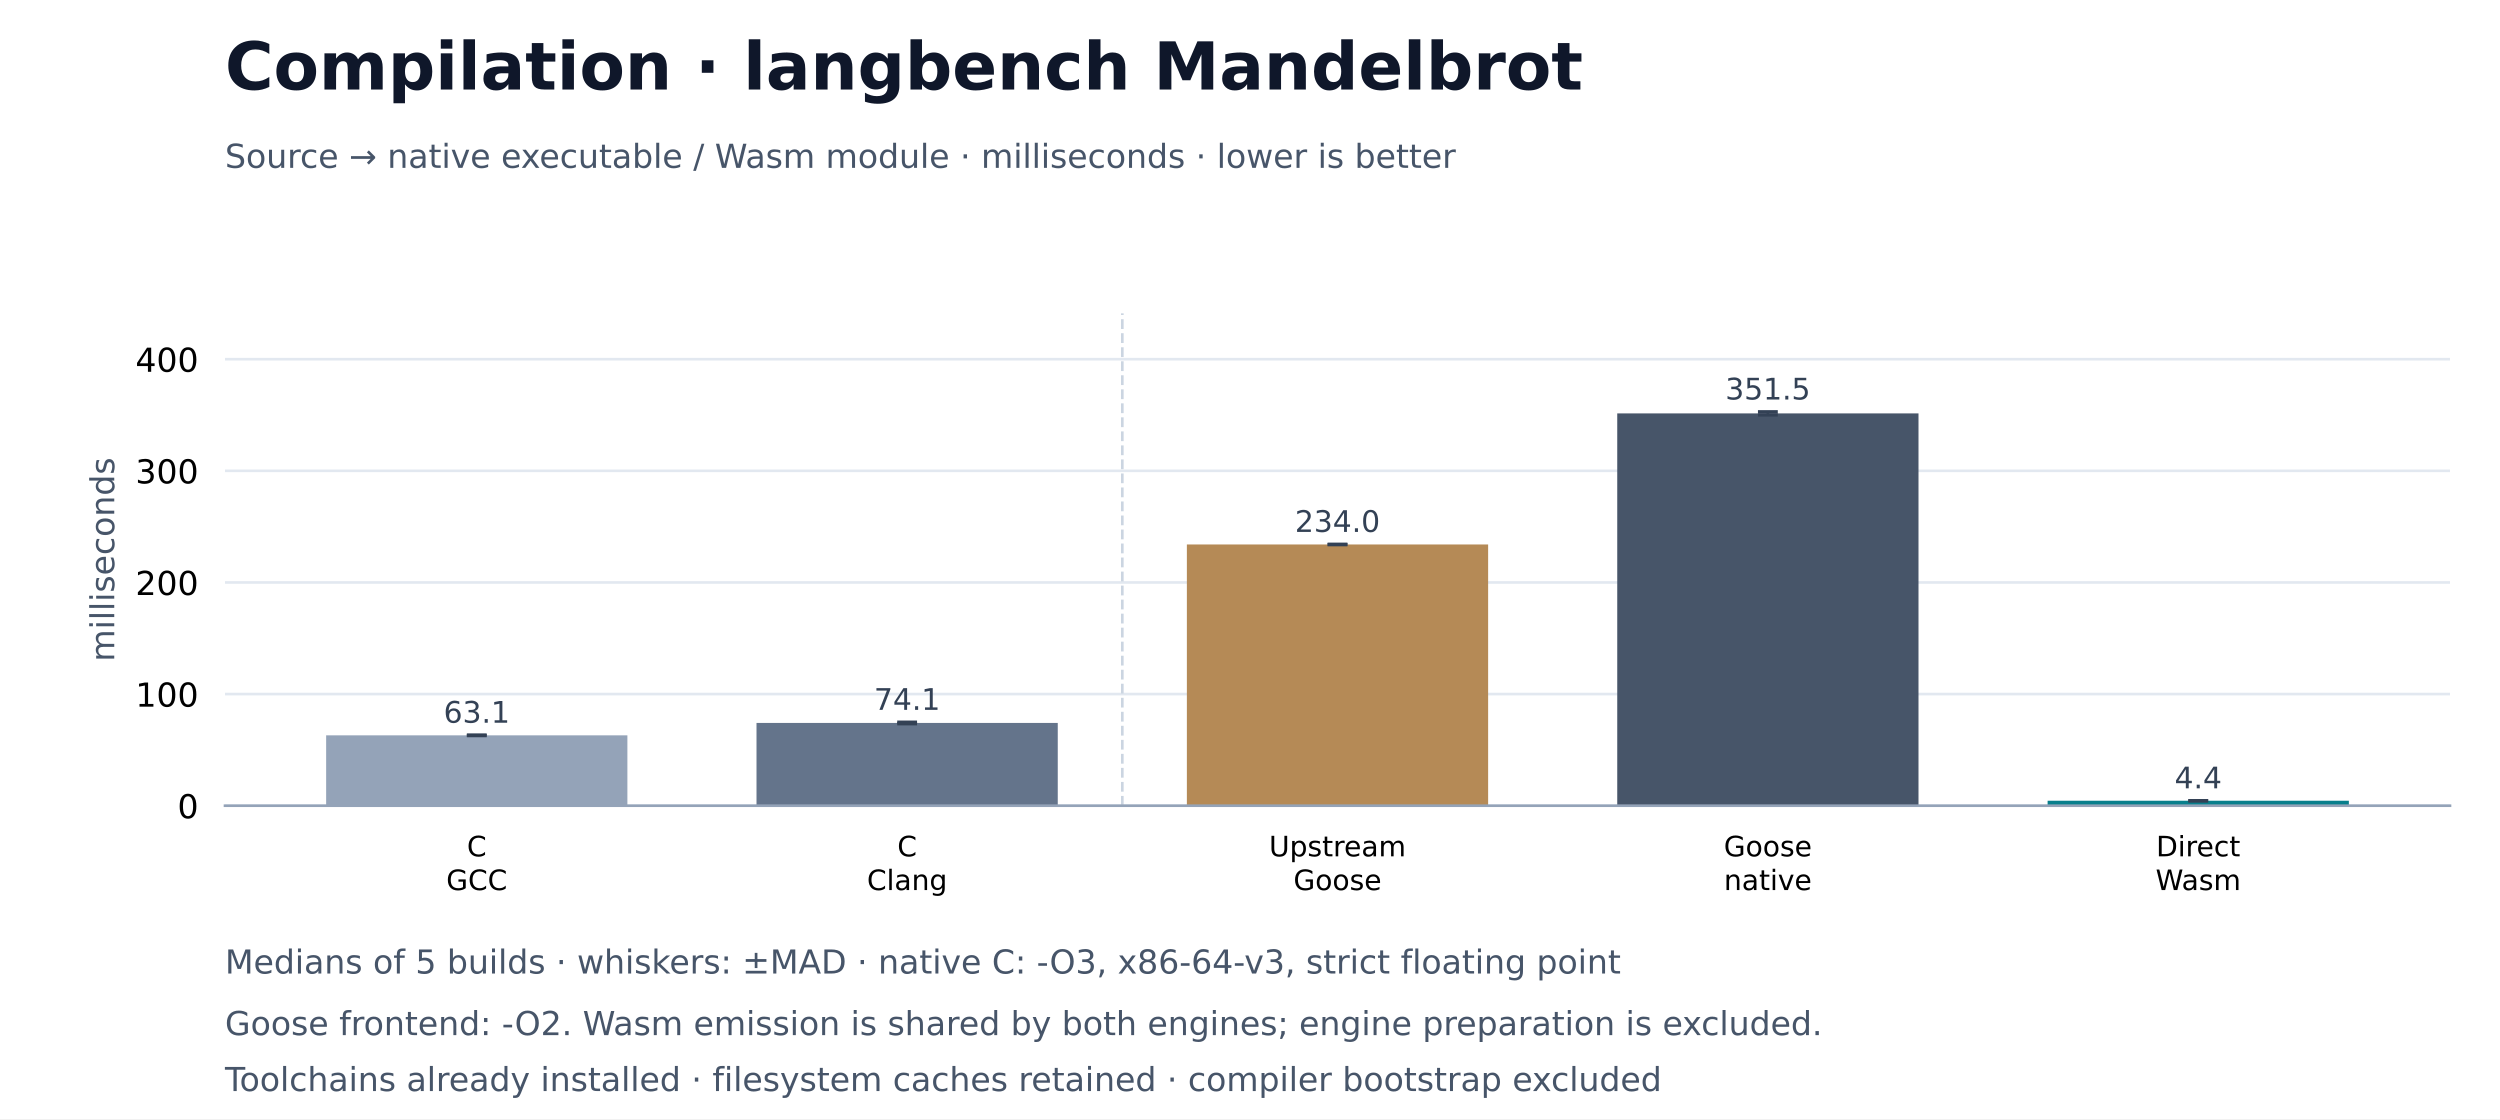
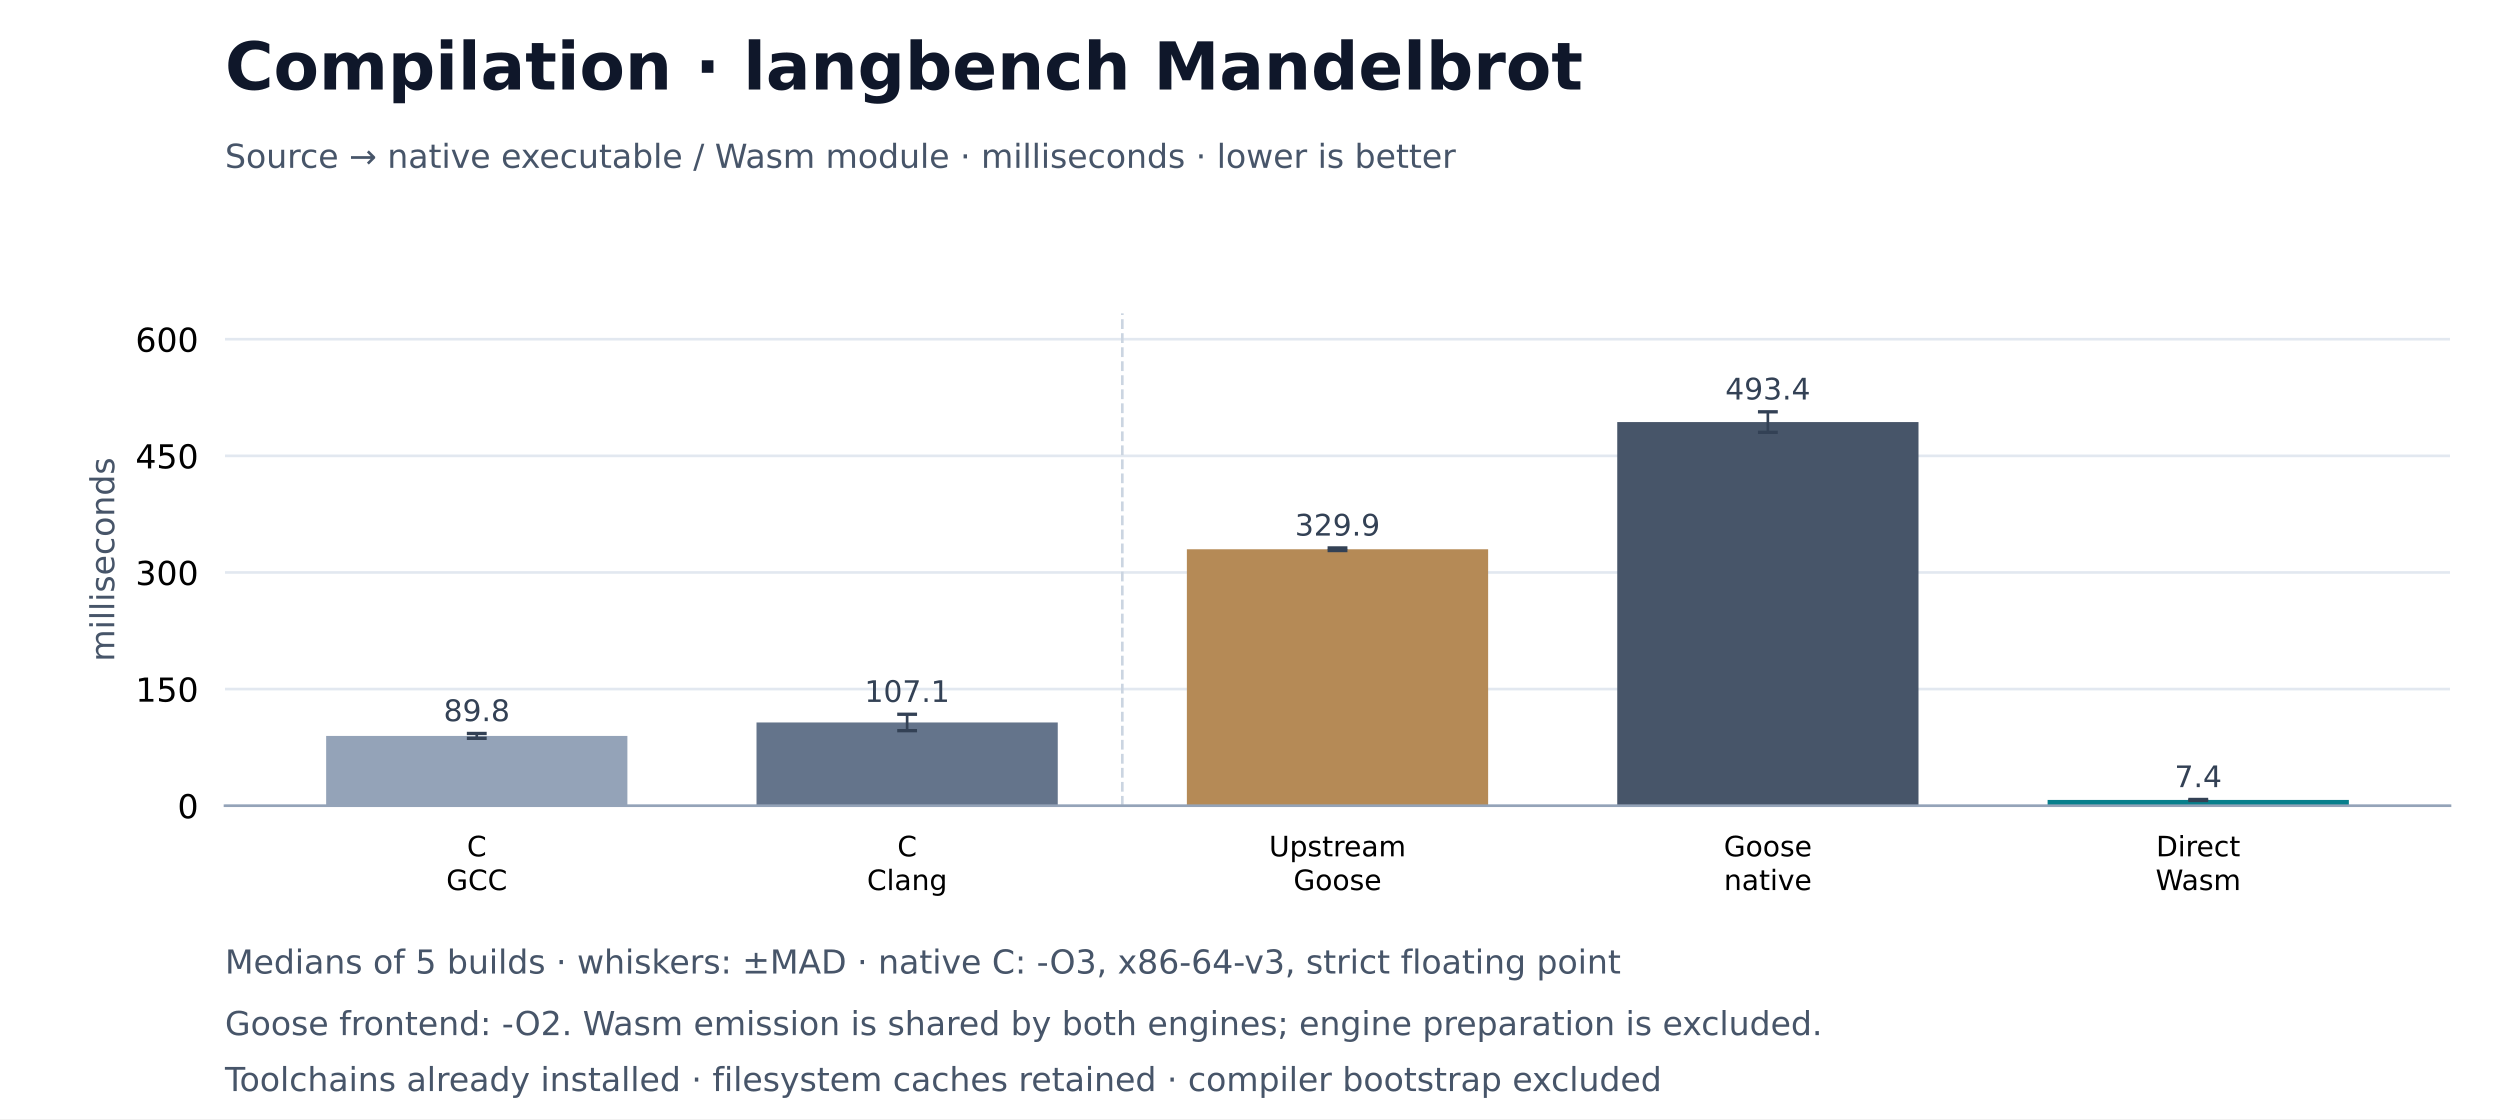
<svg xmlns="http://www.w3.org/2000/svg" xmlns:xlink="http://www.w3.org/1999/xlink" width="756pt" height="338.4pt" viewBox="0 0 756 338.4" version="1.1">
  <defs>
    <style type="text/css">*{stroke-linejoin: round; stroke-linecap: butt}</style>
  </defs>
  <g id="figure_1">
    <g id="patch_1">
      <path d="M 0 338.4 L 756 338.4 L 756 0 L 0 0 z " style="fill: #ffffff" />
    </g>
    <g id="axes_1">
      <g id="patch_2">
        <path d="M 68.04 243.648 L 740.88 243.648 L 740.88 94.752 L 68.04 94.752 z " style="fill: #ffffff" />
      </g>
      <g id="matplotlib.axis_1">
        <g id="xtick_1">
          <g id="line2d_1" />
          <g id="text_1">
            <text style="font-size: 8.5px; font-family: 'DejaVu Sans'" transform="translate(141.206 258.9568)">C</text>
            <text style="font-size: 8.5px; font-family: 'DejaVu Sans'" transform="translate(134.9453 269.1585)">GCC</text>
          </g>
        </g>
        <g id="xtick_2">
          <g id="line2d_2" />
          <g id="text_2">
            <text style="font-size: 8.5px; font-family: 'DejaVu Sans'" transform="translate(271.3492 258.9568)">C</text>
            <text style="font-size: 8.5px; font-family: 'DejaVu Sans'" transform="translate(262.1725 269.1592)">Clang</text>
          </g>
        </g>
        <g id="xtick_3">
          <g id="line2d_3" />
          <g id="text_3">
            <text style="font-size: 8.5px; font-family: 'DejaVu Sans'" transform="translate(383.7585 258.9568)">Upstream</text>
            <text style="font-size: 8.5px; font-family: 'DejaVu Sans'" transform="translate(391.1369 269.1585)">Goose</text>
          </g>
        </g>
        <g id="xtick_4">
          <g id="line2d_4" />
          <g id="text_4">
            <text style="font-size: 8.5px; font-family: 'DejaVu Sans'" transform="translate(521.28 258.9568)">Goose</text>
            <text style="font-size: 8.5px; font-family: 'DejaVu Sans'" transform="translate(521.3279 269.1592)">native</text>
          </g>
        </g>
        <g id="xtick_5">
          <g id="line2d_5" />
          <g id="text_5">
            <text style="font-size: 8.5px; font-family: 'DejaVu Sans'" transform="translate(652.0215 258.9575)">Direct</text>
            <text style="font-size: 8.5px; font-family: 'DejaVu Sans'" transform="translate(651.8575 269.1592)">Wasm</text>
          </g>
        </g>
      </g>
      <g id="matplotlib.axis_2">
        <g id="ytick_1">
          <g id="line2d_6">
            <path d="M 68.04 243.648 L 740.88 243.648 " clip-path="url(#pc4e67d13fe)" style="fill: none; stroke: #e2e8f0; stroke-width: 0.8; stroke-linecap: square" />
          </g>
          <g id="line2d_7" />
          <g id="text_6">
            <text style="font-size: 10px; font-family: 'DejaVu Sans'; text-anchor: end" x="60.04" y="247.447" transform="rotate(-0 60.04 247.4468)">0</text>
          </g>
        </g>
        <g id="ytick_2">
          <g id="line2d_8">
-             <path d="M 68.04 209.893 L 740.88 209.893 " clip-path="url(#pc4e67d13fe)" style="fill: none; stroke: #e2e8f0; stroke-width: 0.8; stroke-linecap: square" />
+             <path d="M 68.04 208.381 L 740.88 208.381 " clip-path="url(#pc4e67d13fe)" style="fill: none; stroke: #e2e8f0; stroke-width: 0.8; stroke-linecap: square" />
          </g>
          <g id="line2d_9" />
          <g id="text_7">
-             <text style="font-size: 10px; font-family: 'DejaVu Sans'; text-anchor: end" x="60.04" y="213.692" transform="rotate(-0 60.04 213.6915)">100</text>
+             <text style="font-size: 10px; font-family: 'DejaVu Sans'; text-anchor: end" x="60.04" y="212.18" transform="rotate(-0 60.04 212.1798)">150</text>
          </g>
        </g>
        <g id="ytick_3">
          <g id="line2d_10">
-             <path d="M 68.04 176.137 L 740.88 176.137 " clip-path="url(#pc4e67d13fe)" style="fill: none; stroke: #e2e8f0; stroke-width: 0.8; stroke-linecap: square" />
+             <path d="M 68.04 173.114 L 740.88 173.114 " clip-path="url(#pc4e67d13fe)" style="fill: none; stroke: #e2e8f0; stroke-width: 0.8; stroke-linecap: square" />
          </g>
          <g id="line2d_11" />
          <g id="text_8">
-             <text style="font-size: 10px; font-family: 'DejaVu Sans'; text-anchor: end" x="60.04" y="179.936" transform="rotate(-0 60.04 179.9362)">200</text>
+             <text style="font-size: 10px; font-family: 'DejaVu Sans'; text-anchor: end" x="60.04" y="176.913" transform="rotate(-0 60.04 176.9127)">300</text>
          </g>
        </g>
        <g id="ytick_4">
          <g id="line2d_12">
-             <path d="M 68.04 142.382 L 740.88 142.382 " clip-path="url(#pc4e67d13fe)" style="fill: none; stroke: #e2e8f0; stroke-width: 0.8; stroke-linecap: square" />
+             <path d="M 68.04 137.847 L 740.88 137.847 " clip-path="url(#pc4e67d13fe)" style="fill: none; stroke: #e2e8f0; stroke-width: 0.8; stroke-linecap: square" />
          </g>
          <g id="line2d_13" />
          <g id="text_9">
-             <text style="font-size: 10px; font-family: 'DejaVu Sans'; text-anchor: end" x="60.04" y="146.181" transform="rotate(-0 60.04 146.1809)">300</text>
+             <text style="font-size: 10px; font-family: 'DejaVu Sans'; text-anchor: end" x="60.04" y="141.646" transform="rotate(-0 60.04 141.6456)">450</text>
          </g>
        </g>
        <g id="ytick_5">
          <g id="line2d_14">
-             <path d="M 68.04 108.627 L 740.88 108.627 " clip-path="url(#pc4e67d13fe)" style="fill: none; stroke: #e2e8f0; stroke-width: 0.8; stroke-linecap: square" />
+             <path d="M 68.04 102.58 L 740.88 102.58 " clip-path="url(#pc4e67d13fe)" style="fill: none; stroke: #e2e8f0; stroke-width: 0.8; stroke-linecap: square" />
          </g>
          <g id="line2d_15" />
          <g id="text_10">
-             <text style="font-size: 10px; font-family: 'DejaVu Sans'; text-anchor: end" x="60.04" y="112.426" transform="rotate(-0 60.04 112.4256)">400</text>
+             <text style="font-size: 10px; font-family: 'DejaVu Sans'; text-anchor: end" x="60.04" y="106.379" transform="rotate(-0 60.04 106.3785)">600</text>
          </g>
        </g>
        <g id="text_11">
          <text style="font-size: 10px; font-family: 'DejaVu Sans'; text-anchor: middle; fill: #475569" x="34.55" y="169.2" transform="rotate(-90 34.55016 169.2)">milliseconds</text>
        </g>
      </g>
      <g id="patch_3">
-         <path d="M 98.624 243.648 L 189.724 243.648 L 189.724 222.356 L 98.624 222.356 z " clip-path="url(#pc4e67d13fe)" style="fill: #94a3b8" />
+         <path d="M 98.624 243.648 L 189.724 243.648 L 189.724 222.54 L 98.624 222.54 z " clip-path="url(#pc4e67d13fe)" style="fill: #94a3b8" />
      </g>
      <g id="patch_4">
-         <path d="M 228.767 243.648 L 319.867 243.648 L 319.867 218.619 L 228.767 218.619 z " clip-path="url(#pc4e67d13fe)" style="fill: #64748b" />
+         <path d="M 228.767 243.648 L 319.867 243.648 L 319.867 218.475 L 228.767 218.475 z " clip-path="url(#pc4e67d13fe)" style="fill: #64748b" />
      </g>
      <g id="patch_5">
-         <path d="M 358.91 243.648 L 450.01 243.648 L 450.01 164.644 L 358.91 164.644 z " clip-path="url(#pc4e67d13fe)" style="fill: #b58a56" />
+         <path d="M 358.91 243.648 L 450.01 243.648 L 450.01 166.093 L 358.91 166.093 z " clip-path="url(#pc4e67d13fe)" style="fill: #b58a56" />
      </g>
      <g id="patch_6">
-         <path d="M 489.053 243.648 L 580.153 243.648 L 580.153 125.004 L 489.053 125.004 z " clip-path="url(#pc4e67d13fe)" style="fill: #475569" />
+         <path d="M 489.053 243.648 L 580.153 243.648 L 580.153 127.635 L 489.053 127.635 z " clip-path="url(#pc4e67d13fe)" style="fill: #475569" />
      </g>
      <g id="patch_7">
-         <path d="M 619.196 243.648 L 710.296 243.648 L 710.296 242.147 L 619.196 242.147 z " clip-path="url(#pc4e67d13fe)" style="fill: #087f8c" />
+         <path d="M 619.196 243.648 L 710.296 243.648 L 710.296 241.904 L 619.196 241.904 z " clip-path="url(#pc4e67d13fe)" style="fill: #087f8c" />
      </g>
      <g id="LineCollection_1">
-         <path d="M 144.174 222.441 L 144.174 222.271 " clip-path="url(#pc4e67d13fe)" style="fill: none; stroke: #334155; stroke-width: 0.8" />
-         <path d="M 274.317 218.857 L 274.317 218.38 " clip-path="url(#pc4e67d13fe)" style="fill: none; stroke: #334155; stroke-width: 0.8" />
-         <path d="M 404.46 164.711 L 404.46 164.577 " clip-path="url(#pc4e67d13fe)" style="fill: none; stroke: #334155; stroke-width: 0.8" />
-         <path d="M 534.603 125.477 L 534.603 124.531 " clip-path="url(#pc4e67d13fe)" style="fill: none; stroke: #334155; stroke-width: 0.8" />
-         <path d="M 664.746 242.18 L 664.746 242.115 " clip-path="url(#pc4e67d13fe)" style="fill: none; stroke: #334155; stroke-width: 0.8" />
+         <path d="M 144.174 223.278 L 144.174 221.801 " clip-path="url(#pc4e67d13fe)" style="fill: none; stroke: #334155; stroke-width: 0.8" />
+         <path d="M 274.317 220.958 L 274.317 215.992 " clip-path="url(#pc4e67d13fe)" style="fill: none; stroke: #334155; stroke-width: 0.8" />
+         <path d="M 404.46 166.491 L 404.46 165.694 " clip-path="url(#pc4e67d13fe)" style="fill: none; stroke: #334155; stroke-width: 0.8" />
+         <path d="M 534.603 130.738 L 534.603 124.531 " clip-path="url(#pc4e67d13fe)" style="fill: none; stroke: #334155; stroke-width: 0.8" />
+         <path d="M 664.746 242.056 L 664.746 241.751 " clip-path="url(#pc4e67d13fe)" style="fill: none; stroke: #334155; stroke-width: 0.8" />
      </g>
      <g id="line2d_16">
        <defs>
          <path id="md6abe20cdd" d="M 3 0 L -3 -0 " style="stroke: #334155" />
        </defs>
        <g clip-path="url(#pc4e67d13fe)">
-           <use xlink:href="#md6abe20cdd" x="144.174" y="222.441" style="fill: #1f77b4; stroke: #334155" />
-           <use xlink:href="#md6abe20cdd" x="274.317" y="218.857" style="fill: #1f77b4; stroke: #334155" />
-           <use xlink:href="#md6abe20cdd" x="404.46" y="164.711" style="fill: #1f77b4; stroke: #334155" />
-           <use xlink:href="#md6abe20cdd" x="534.603" y="125.477" style="fill: #1f77b4; stroke: #334155" />
-           <use xlink:href="#md6abe20cdd" x="664.746" y="242.18" style="fill: #1f77b4; stroke: #334155" />
+           <use xlink:href="#md6abe20cdd" x="144.174" y="223.278" style="fill: #1f77b4; stroke: #334155" />
+           <use xlink:href="#md6abe20cdd" x="274.317" y="220.958" style="fill: #1f77b4; stroke: #334155" />
+           <use xlink:href="#md6abe20cdd" x="404.46" y="166.491" style="fill: #1f77b4; stroke: #334155" />
+           <use xlink:href="#md6abe20cdd" x="534.603" y="130.738" style="fill: #1f77b4; stroke: #334155" />
+           <use xlink:href="#md6abe20cdd" x="664.746" y="242.056" style="fill: #1f77b4; stroke: #334155" />
        </g>
      </g>
      <g id="line2d_17">
        <g clip-path="url(#pc4e67d13fe)">
-           <use xlink:href="#md6abe20cdd" x="144.174" y="222.271" style="fill: #1f77b4; stroke: #334155" />
-           <use xlink:href="#md6abe20cdd" x="274.317" y="218.38" style="fill: #1f77b4; stroke: #334155" />
-           <use xlink:href="#md6abe20cdd" x="404.46" y="164.577" style="fill: #1f77b4; stroke: #334155" />
+           <use xlink:href="#md6abe20cdd" x="144.174" y="221.801" style="fill: #1f77b4; stroke: #334155" />
+           <use xlink:href="#md6abe20cdd" x="274.317" y="215.992" style="fill: #1f77b4; stroke: #334155" />
+           <use xlink:href="#md6abe20cdd" x="404.46" y="165.694" style="fill: #1f77b4; stroke: #334155" />
          <use xlink:href="#md6abe20cdd" x="534.603" y="124.531" style="fill: #1f77b4; stroke: #334155" />
-           <use xlink:href="#md6abe20cdd" x="664.746" y="242.115" style="fill: #1f77b4; stroke: #334155" />
+           <use xlink:href="#md6abe20cdd" x="664.746" y="241.751" style="fill: #1f77b4; stroke: #334155" />
        </g>
      </g>
      <g id="line2d_18">
        <path d="M 339.388 243.648 L 339.388 94.752 " clip-path="url(#pc4e67d13fe)" style="fill: none; stroke-dasharray: 2.96,1.28; stroke-dashoffset: 0; stroke: #cbd5e1; stroke-width: 0.8" />
      </g>
      <g id="patch_8">
        <path d="M 68.04 243.648 L 740.88 243.648 " style="fill: none; stroke: #94a3b8; stroke-width: 0.8; stroke-linejoin: miter; stroke-linecap: square" />
      </g>
      <g id="text_12">
-         <text style="font-size: 9px; font-family: 'DejaVu Sans'; text-anchor: middle; fill: #334155" x="144.174" y="218.548" transform="rotate(-0 144.1737 218.5484)">63.1</text>
+         <text style="font-size: 9px; font-family: 'DejaVu Sans'; text-anchor: middle; fill: #334155" x="144.174" y="218.079" transform="rotate(-0 144.1737 218.0789)">89.8</text>
      </g>
      <g id="text_13">
-         <text style="font-size: 9px; font-family: 'DejaVu Sans'; text-anchor: middle; fill: #334155" x="274.317" y="214.658" transform="rotate(-0 274.3169 214.6577)">74.1</text>
+         <text style="font-size: 9px; font-family: 'DejaVu Sans'; text-anchor: middle; fill: #334155" x="274.317" y="212.27" transform="rotate(-0 274.3169 212.2699)">107.1</text>
      </g>
      <g id="text_14">
-         <text style="font-size: 9px; font-family: 'DejaVu Sans'; text-anchor: middle; fill: #334155" x="404.46" y="160.855" transform="rotate(-0 404.46 160.8548)">234.0</text>
+         <text style="font-size: 9px; font-family: 'DejaVu Sans'; text-anchor: middle; fill: #334155" x="404.46" y="161.972" transform="rotate(-0 404.46 161.9717)">329.9</text>
      </g>
      <g id="text_15">
-         <text style="font-size: 9px; font-family: 'DejaVu Sans'; text-anchor: middle; fill: #334155" x="534.603" y="120.809" transform="rotate(-0 534.6031 120.8088)">351.5</text>
+         <text style="font-size: 9px; font-family: 'DejaVu Sans'; text-anchor: middle; fill: #334155" x="534.603" y="120.809" transform="rotate(-0 534.6031 120.8088)">493.4</text>
      </g>
      <g id="text_16">
-         <text style="font-size: 9px; font-family: 'DejaVu Sans'; text-anchor: middle; fill: #334155" x="664.746" y="238.392" transform="rotate(-0 664.7463 238.3925)">4.4</text>
+         <text style="font-size: 9px; font-family: 'DejaVu Sans'; text-anchor: middle; fill: #334155" x="664.746" y="238.029" transform="rotate(-0 664.7463 238.029)">7.4</text>
      </g>
    </g>
    <g id="text_17">
      <text style="font-weight: 700; font-size: 20px; font-family: 'DejaVu Sans'; text-anchor: start; fill: #0f172a" x="68.04" y="27.072" transform="rotate(-0 68.04 27.072)">Compilation · langbench Mandelbrot</text>
    </g>
    <g id="text_18">
      <text style="font-size: 10px; font-family: 'DejaVu Sans'; text-anchor: start; fill: #475569" x="68.04" y="50.76" transform="rotate(-0 68.04 50.76)">Source → native executable / Wasm module · milliseconds · lower is better</text>
    </g>
    <g id="text_19">
      <text style="font-size: 10px; font-family: 'DejaVu Sans'; text-anchor: start; fill: #475569" x="68.04" y="294.408" transform="rotate(-0 68.04 294.408)">Medians of 5 builds · whiskers: ±MAD · native C: -O3, x86-64-v3, strict floating point</text>
    </g>
    <g id="text_20">
      <text style="font-size: 10px; font-family: 'DejaVu Sans'; text-anchor: start; fill: #475569" x="68.04" y="313.02" transform="rotate(-0 68.04 313.02)">Goose frontend: -O2. Wasm emission is shared by both engines; engine preparation is excluded.</text>
    </g>
    <g id="text_21">
      <text style="font-size: 10px; font-family: 'DejaVu Sans'; text-anchor: start; fill: #475569" x="68.04" y="329.94" transform="rotate(-0 68.04 329.94)">Toolchains already installed · filesystem caches retained · compiler bootstrap excluded</text>
    </g>
  </g>
  <defs>
    <clipPath id="pc4e67d13fe">
      <rect x="68.04" y="94.752" width="672.84" height="148.896" />
    </clipPath>
  </defs>
</svg>
